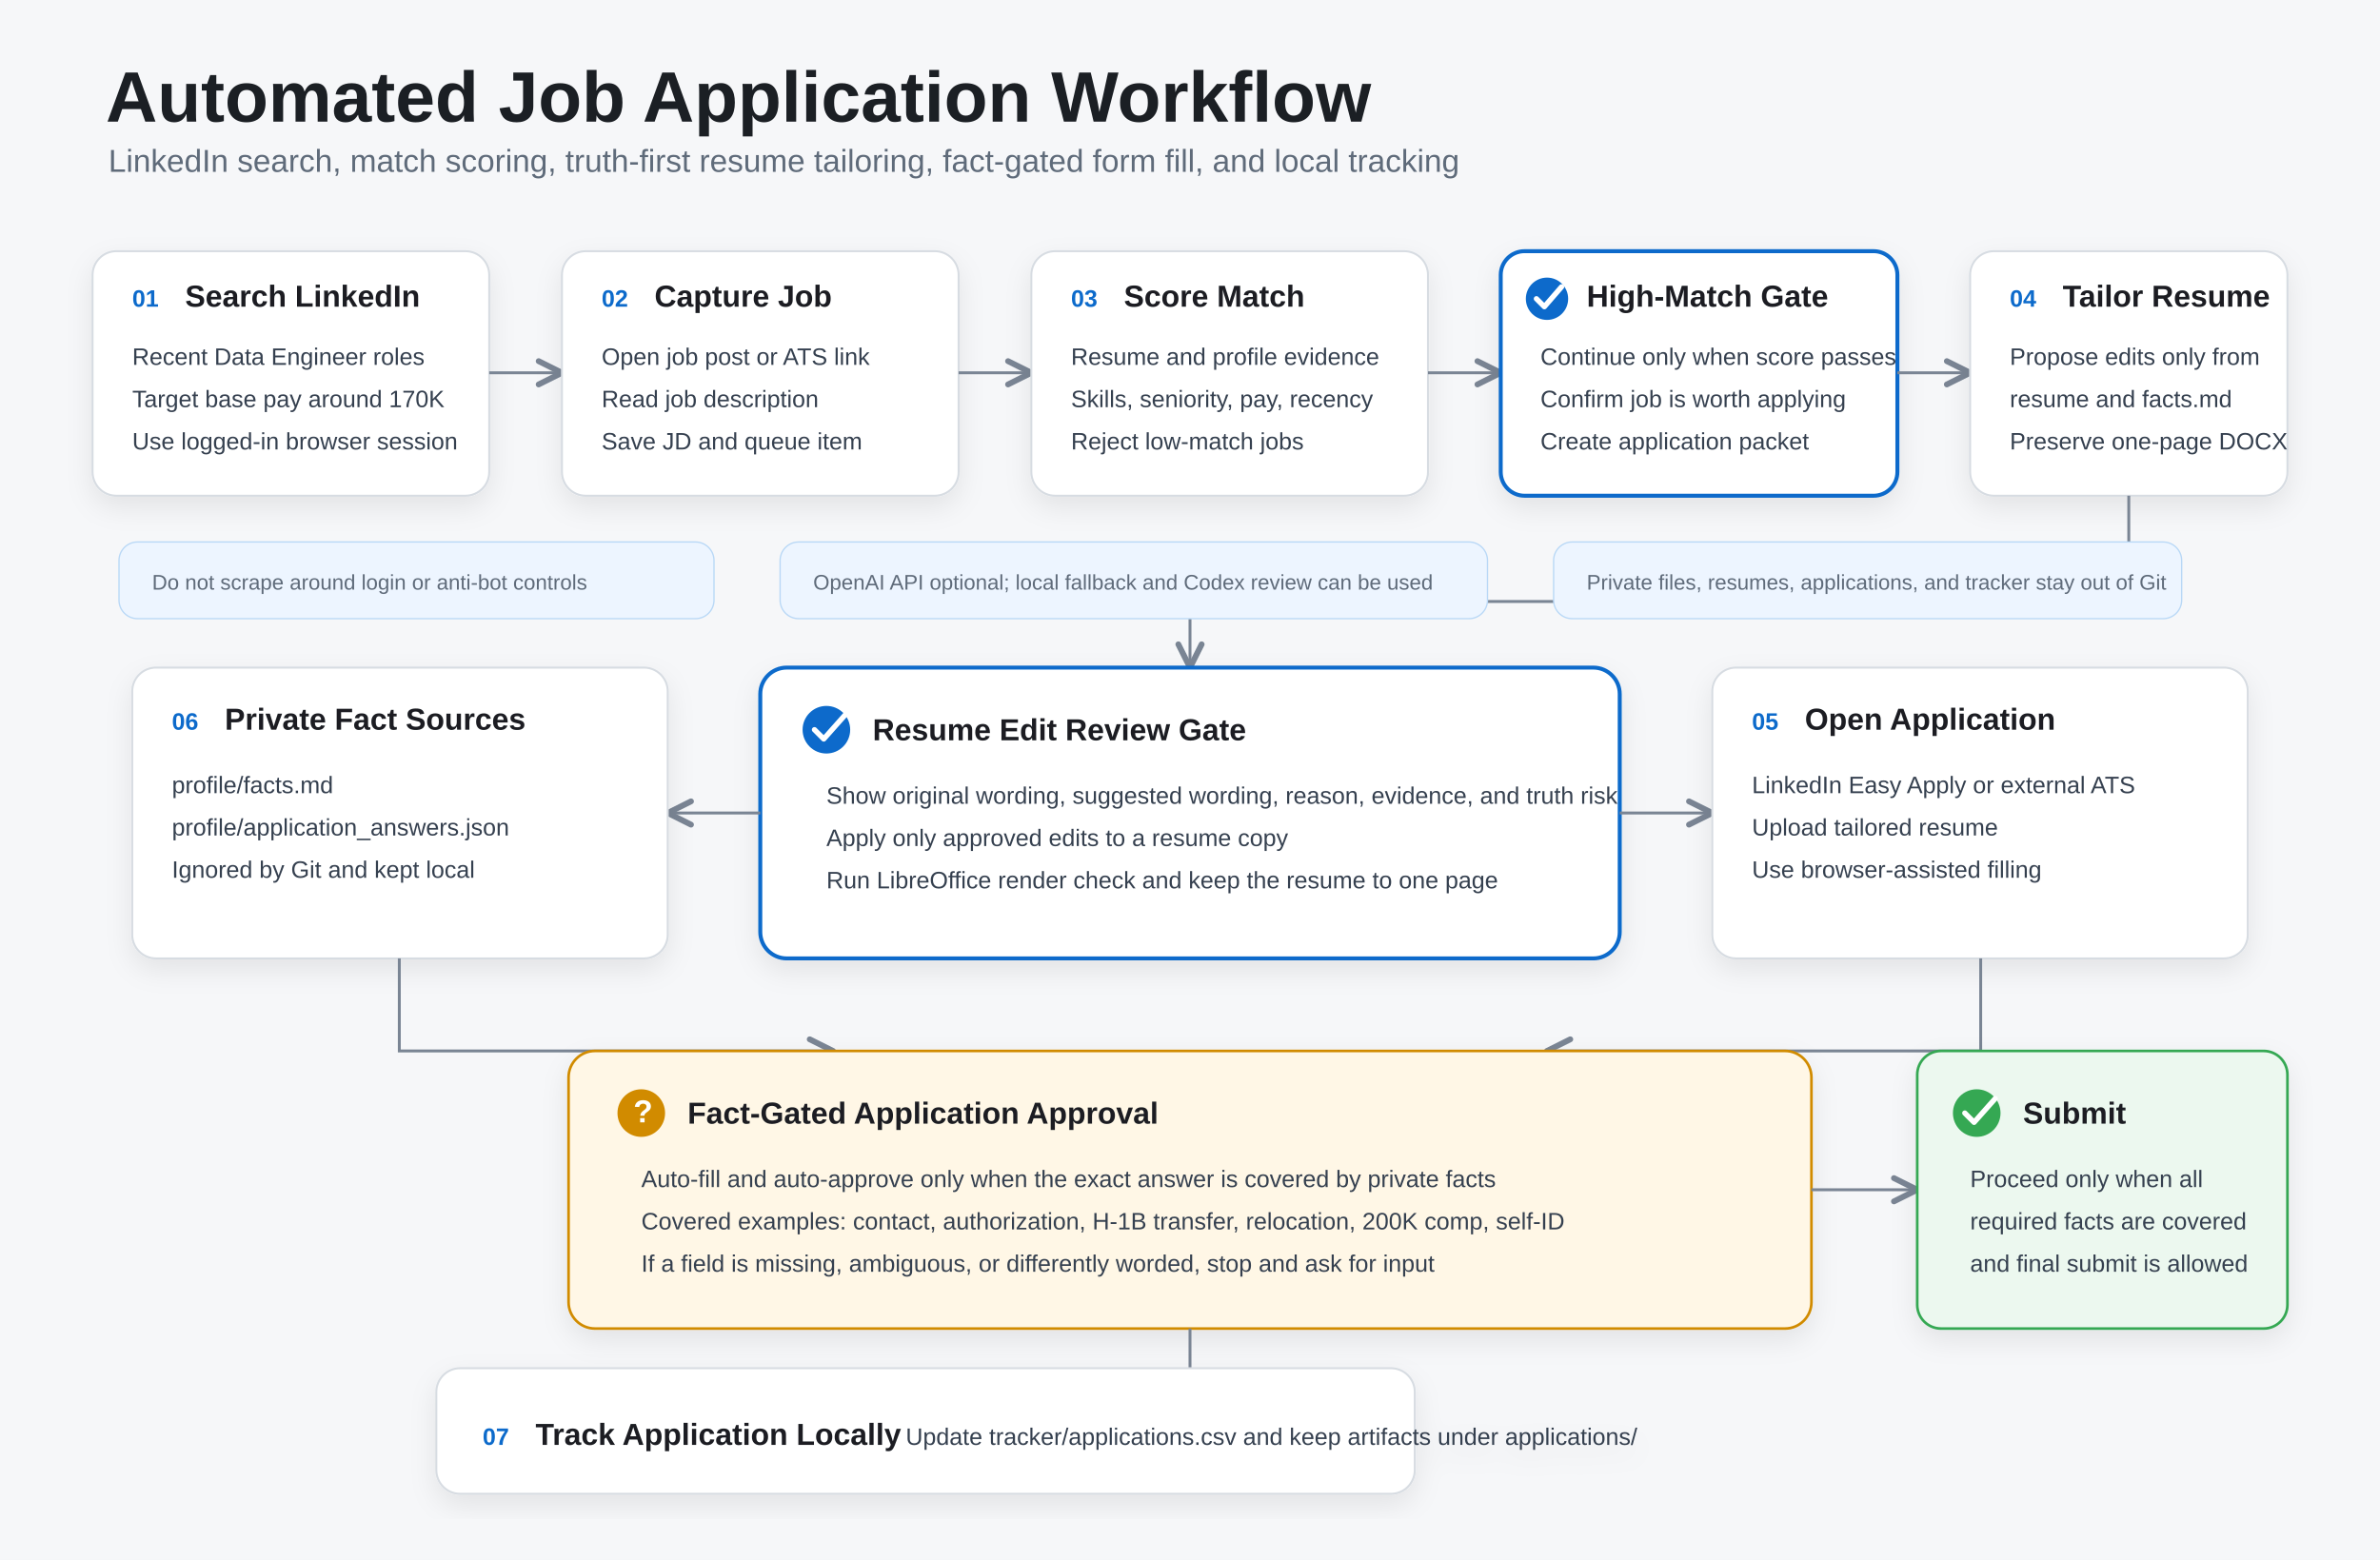
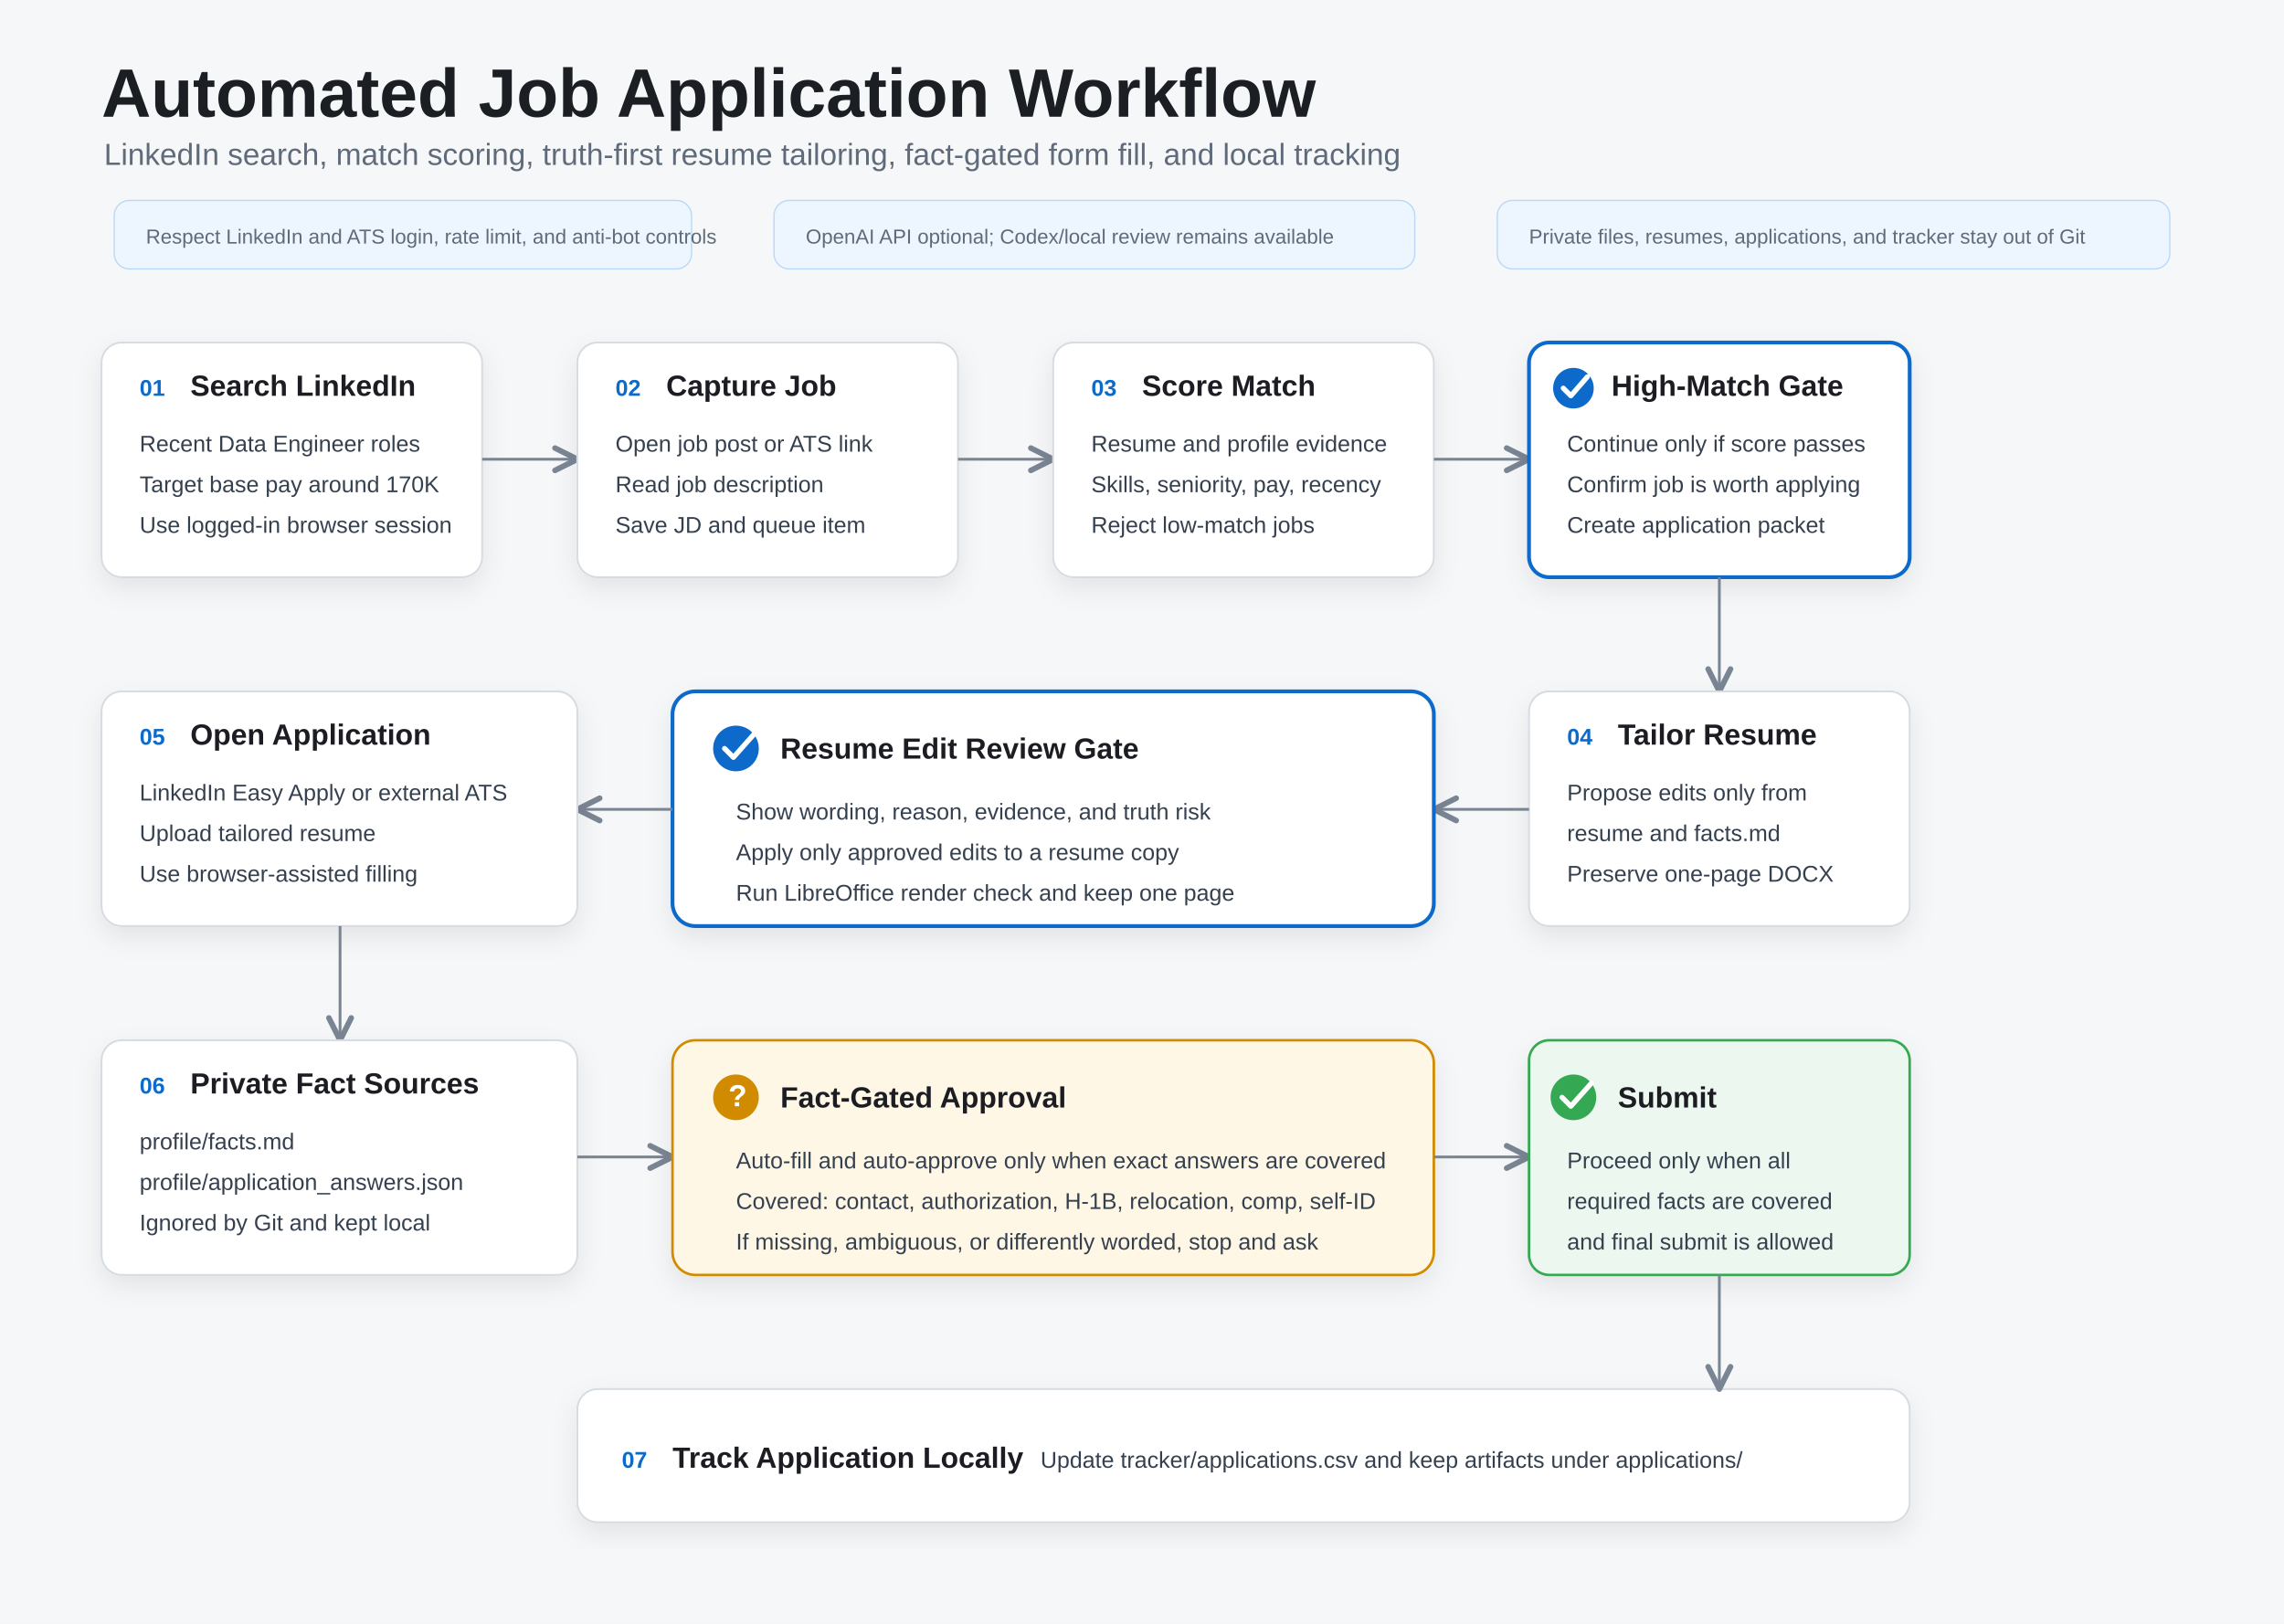
- <svg xmlns="http://www.w3.org/2000/svg" width="1800" height="1180" viewBox="0 0 1800 1180">
+ <svg xmlns="http://www.w3.org/2000/svg" width="1800" height="1280" viewBox="0 0 1800 1280">
  <defs>
    <style>
      .bg{fill:#f6f7f9}
      .title{font-family:-apple-system,BlinkMacSystemFont,'Segoe UI',Arial,sans-serif;font-size:54px;font-weight:700;fill:#1b1f24}
      .sub{font-family:-apple-system,BlinkMacSystemFont,'Segoe UI',Arial,sans-serif;font-size:24px;fill:#5f6b7a}
      .card{fill:#fff;stroke:#d7dce2;stroke-width:1.5}
      .gate{fill:#fff;stroke:#0b6bcb;stroke-width:3}
      .warn{fill:#fff7e6;stroke:#d18b00;stroke-width:2}
      .done{fill:#ecf8ef;stroke:#35a853;stroke-width:2}
      .h{font-family:-apple-system,BlinkMacSystemFont,'Segoe UI',Arial,sans-serif;font-size:23px;font-weight:700;fill:#1b1f24}
      .t{font-family:-apple-system,BlinkMacSystemFont,'Segoe UI',Arial,sans-serif;font-size:18px;fill:#364150}
      .small{font-family:-apple-system,BlinkMacSystemFont,'Segoe UI',Arial,sans-serif;font-size:16px;fill:#5f6b7a}
      .num{fill:#0b6bcb;font-family:-apple-system,BlinkMacSystemFont,'Segoe UI',Arial,sans-serif;font-size:18px;font-weight:700}
      .arrow{stroke:#7a8594;stroke-width:2.2;fill:none;marker-end:url(#arrow)}
+       .soft{fill:#edf5ff;stroke:#b9d8f6}
      .blue{fill:#0b6bcb}
      .green{fill:#35a853}
      .orange{fill:#d18b00}
-       .pill{fill:#edf5ff;stroke:#b9d8f6}
      .shadow{filter:url(#shadow)}
    </style>
    <filter id="shadow" x="-20%" y="-20%" width="140%" height="140%">
      <feDropShadow dx="0" dy="8" stdDeviation="10" flood-color="#000" flood-opacity="0.08" />
    </filter>
    <marker id="arrow" markerWidth="12" markerHeight="12" refX="10" refY="6" orient="auto">
      <path d="M2,2 L10,6 L2,10" fill="none" stroke="#7a8594" stroke-width="2" stroke-linecap="round" stroke-linejoin="round" />
    </marker>
  </defs>
-   <rect class="bg" width="1800" height="1180" />
+   <rect class="bg" width="1800" height="1280" />
  <text class="title" x="80" y="92">Automated Job Application Workflow</text>
  <text class="sub" x="82" y="130">LinkedIn search, match scoring, truth-first resume tailoring, fact-gated form fill, and local tracking</text>
+   <g>
+     <rect class="soft" x="90" y="158" width="455" height="54" rx="12" />
+     <text class="small" x="115" y="192">Respect LinkedIn and ATS login, rate limit, and anti-bot controls</text>
+     <rect class="soft" x="610" y="158" width="505" height="54" rx="12" />
+     <text class="small" x="635" y="192">OpenAI API optional; Codex/local review remains available</text>
+     <rect class="soft" x="1180" y="158" width="530" height="54" rx="12" />
+     <text class="small" x="1205" y="192">Private files, resumes, applications, and tracker stay out of Git</text>
+   </g>
  <g class="shadow">
-     <rect class="card" x="70" y="190" width="300" height="185" rx="18" />
-     <text class="num" x="100" y="232">01</text>
-     <text class="h" x="140" y="232">Search LinkedIn</text>
-     <text class="t" x="100" y="276">Recent Data Engineer roles</text>
-     <text class="t" x="100" y="308">Target base pay around 170K</text>
-     <text class="t" x="100" y="340">Use logged-in browser session</text>
+     <rect class="card" x="80" y="270" width="300" height="185" rx="16" />
+     <text class="num" x="110" y="312">01</text>
+     <text class="h" x="150" y="312">Search LinkedIn</text>
+     <text class="t" x="110" y="356">Recent Data Engineer roles</text>
+     <text class="t" x="110" y="388">Target base pay around 170K</text>
+     <text class="t" x="110" y="420">Use logged-in browser session</text>
  </g>
-   <path class="arrow" d="M370 282 H425" />
+   <path class="arrow" d="M380 362 H455" />
  <g class="shadow">
-     <rect class="card" x="425" y="190" width="300" height="185" rx="18" />
-     <text class="num" x="455" y="232">02</text>
-     <text class="h" x="495" y="232">Capture Job</text>
-     <text class="t" x="455" y="276">Open job post or ATS link</text>
-     <text class="t" x="455" y="308">Read job description</text>
-     <text class="t" x="455" y="340">Save JD and queue item</text>
+     <rect class="card" x="455" y="270" width="300" height="185" rx="16" />
+     <text class="num" x="485" y="312">02</text>
+     <text class="h" x="525" y="312">Capture Job</text>
+     <text class="t" x="485" y="356">Open job post or ATS link</text>
+     <text class="t" x="485" y="388">Read job description</text>
+     <text class="t" x="485" y="420">Save JD and queue item</text>
  </g>
-   <path class="arrow" d="M725 282 H780" />
+   <path class="arrow" d="M755 362 H830" />
  <g class="shadow">
-     <rect class="card" x="780" y="190" width="300" height="185" rx="18" />
-     <text class="num" x="810" y="232">03</text>
-     <text class="h" x="850" y="232">Score Match</text>
-     <text class="t" x="810" y="276">Resume and profile evidence</text>
-     <text class="t" x="810" y="308">Skills, seniority, pay, recency</text>
-     <text class="t" x="810" y="340">Reject low-match jobs</text>
+     <rect class="card" x="830" y="270" width="300" height="185" rx="16" />
+     <text class="num" x="860" y="312">03</text>
+     <text class="h" x="900" y="312">Score Match</text>
+     <text class="t" x="860" y="356">Resume and profile evidence</text>
+     <text class="t" x="860" y="388">Skills, seniority, pay, recency</text>
+     <text class="t" x="860" y="420">Reject low-match jobs</text>
  </g>
-   <path class="arrow" d="M1080 282 H1135" />
+   <path class="arrow" d="M1130 362 H1205" />
  <g class="shadow">
-     <rect class="gate" x="1135" y="190" width="300" height="185" rx="18" />
-     <circle class="blue" cx="1170" cy="226" r="16" />
-     <path d="M1162 226 l6 6 l13 -15" fill="none" stroke="#fff" stroke-width="4" stroke-linecap="round" stroke-linejoin="round" />
-     <text class="h" x="1200" y="232">High-Match Gate</text>
-     <text class="t" x="1165" y="276">Continue only when score passes</text>
-     <text class="t" x="1165" y="308">Confirm job is worth applying</text>
-     <text class="t" x="1165" y="340">Create application packet</text>
+     <rect class="gate" x="1205" y="270" width="300" height="185" rx="16" />
+     <circle class="blue" cx="1240" cy="306" r="16" />
+     <path d="M1232 306 l6 6 l13 -15" fill="none" stroke="#fff" stroke-width="4" stroke-linecap="round" stroke-linejoin="round" />
+     <text class="h" x="1270" y="312">High-Match Gate</text>
+     <text class="t" x="1235" y="356">Continue only if score passes</text>
+     <text class="t" x="1235" y="388">Confirm job is worth applying</text>
+     <text class="t" x="1235" y="420">Create application packet</text>
  </g>
-   <path class="arrow" d="M1435 282 H1490" />
+   <path class="arrow" d="M1355 455 V545" />
  <g class="shadow">
-     <rect class="card" x="1490" y="190" width="240" height="185" rx="18" />
-     <text class="num" x="1520" y="232">04</text>
-     <text class="h" x="1560" y="232">Tailor Resume</text>
-     <text class="t" x="1520" y="276">Propose edits only from</text>
-     <text class="t" x="1520" y="308">resume and facts.md</text>
-     <text class="t" x="1520" y="340">Preserve one-page DOCX</text>
+     <rect class="card" x="1205" y="545" width="300" height="185" rx="16" />
+     <text class="num" x="1235" y="587">04</text>
+     <text class="h" x="1275" y="587">Tailor Resume</text>
+     <text class="t" x="1235" y="631">Propose edits only from</text>
+     <text class="t" x="1235" y="663">resume and facts.md</text>
+     <text class="t" x="1235" y="695">Preserve one-page DOCX</text>
  </g>
-   <path class="arrow" d="M1610 375 V455 H900 V505" />
+   <path class="arrow" d="M1205 638 H1130" />
  <g class="shadow">
-     <rect class="gate" x="575" y="505" width="650" height="220" rx="20" />
-     <circle class="blue" cx="625" cy="552" r="18" />
-     <path d="M616 552 l7 7 l16 -18" fill="none" stroke="#fff" stroke-width="4" stroke-linecap="round" stroke-linejoin="round" />
-     <text class="h" x="660" y="560">Resume Edit Review Gate</text>
-     <text class="t" x="625" y="608">Show original wording, suggested wording, reason, evidence, and truth risk</text>
-     <text class="t" x="625" y="640">Apply only approved edits to a resume copy</text>
-     <text class="t" x="625" y="672">Run LibreOffice render check and keep the resume to one page</text>
+     <rect class="gate" x="530" y="545" width="600" height="185" rx="18" />
+     <circle class="blue" cx="580" cy="590" r="18" />
+     <path d="M571 590 l7 7 l16 -18" fill="none" stroke="#fff" stroke-width="4" stroke-linecap="round" stroke-linejoin="round" />
+     <text class="h" x="615" y="598">Resume Edit Review Gate</text>
+     <text class="t" x="580" y="646">Show wording, reason, evidence, and truth risk</text>
+     <text class="t" x="580" y="678">Apply only approved edits to a resume copy</text>
+     <text class="t" x="580" y="710">Run LibreOffice render check and keep one page</text>
  </g>
-   <path class="arrow" d="M1225 615 H1295" />
+   <path class="arrow" d="M530 638 H455" />
  <g class="shadow">
-     <rect class="card" x="1295" y="505" width="405" height="220" rx="18" />
-     <text class="num" x="1325" y="552">05</text>
-     <text class="h" x="1365" y="552">Open Application</text>
-     <text class="t" x="1325" y="600">LinkedIn Easy Apply or external ATS</text>
-     <text class="t" x="1325" y="632">Upload tailored resume</text>
-     <text class="t" x="1325" y="664">Use browser-assisted filling</text>
+     <rect class="card" x="80" y="545" width="375" height="185" rx="16" />
+     <text class="num" x="110" y="587">05</text>
+     <text class="h" x="150" y="587">Open Application</text>
+     <text class="t" x="110" y="631">LinkedIn Easy Apply or external ATS</text>
+     <text class="t" x="110" y="663">Upload tailored resume</text>
+     <text class="t" x="110" y="695">Use browser-assisted filling</text>
  </g>
-   <path class="arrow" d="M575 615 H505" />
+   <path class="arrow" d="M268 730 V820" />
  <g class="shadow">
-     <rect class="card" x="100" y="505" width="405" height="220" rx="18" />
-     <text class="num" x="130" y="552">06</text>
-     <text class="h" x="170" y="552">Private Fact Sources</text>
-     <text class="t" x="130" y="600">profile/facts.md</text>
-     <text class="t" x="130" y="632">profile/application_answers.json</text>
-     <text class="t" x="130" y="664">Ignored by Git and kept local</text>
+     <rect class="card" x="80" y="820" width="375" height="185" rx="16" />
+     <text class="num" x="110" y="862">06</text>
+     <text class="h" x="150" y="862">Private Fact Sources</text>
+     <text class="t" x="110" y="906">profile/facts.md</text>
+     <text class="t" x="110" y="938">profile/application_answers.json</text>
+     <text class="t" x="110" y="970">Ignored by Git and kept local</text>
  </g>
-   <path class="arrow" d="M1498 725 V795 H1170" />
-   <path class="arrow" d="M302 725 V795 H630" />
+   <path class="arrow" d="M455 912 H530" />
  <g class="shadow">
-     <rect class="warn" x="430" y="795" width="940" height="210" rx="20" />
-     <circle class="orange" cx="485" cy="842" r="18" />
-     <text x="479" y="849" font-family="-apple-system,BlinkMacSystemFont,'Segoe UI',Arial,sans-serif" font-size="24" font-weight="700" fill="#fff">?</text>
-     <text class="h" x="520" y="850">Fact-Gated Application Approval</text>
-     <text class="t" x="485" y="898">Auto-fill and auto-approve only when the exact answer is covered by private facts</text>
-     <text class="t" x="485" y="930">Covered examples: contact, authorization, H-1B transfer, relocation, 200K comp, self-ID</text>
-     <text class="t" x="485" y="962">If a field is missing, ambiguous, or differently worded, stop and ask for input</text>
+     <rect class="warn" x="530" y="820" width="600" height="185" rx="18" />
+     <circle class="orange" cx="580" cy="865" r="18" />
+     <text x="574" y="872" font-family="-apple-system,BlinkMacSystemFont,'Segoe UI',Arial,sans-serif" font-size="24" font-weight="700" fill="#fff">?</text>
+     <text class="h" x="615" y="873">Fact-Gated Approval</text>
+     <text class="t" x="580" y="921">Auto-fill and auto-approve only when exact answers are covered</text>
+     <text class="t" x="580" y="953">Covered: contact, authorization, H-1B, relocation, comp, self-ID</text>
+     <text class="t" x="580" y="985">If missing, ambiguous, or differently worded, stop and ask</text>
  </g>
-   <path class="arrow" d="M1370 900 H1450" />
+   <path class="arrow" d="M1130 912 H1205" />
  <g class="shadow">
-     <rect class="done" x="1450" y="795" width="280" height="210" rx="18" />
-     <circle class="green" cx="1495" cy="842" r="18" />
-     <path d="M1486 842 l7 7 l16 -18" fill="none" stroke="#fff" stroke-width="4" stroke-linecap="round" stroke-linejoin="round" />
-     <text class="h" x="1530" y="850">Submit</text>
-     <text class="t" x="1490" y="898">Proceed only when all</text>
-     <text class="t" x="1490" y="930">required facts are covered</text>
-     <text class="t" x="1490" y="962">and final submit is allowed</text>
+     <rect class="done" x="1205" y="820" width="300" height="185" rx="16" />
+     <circle class="green" cx="1240" cy="865" r="18" />
+     <path d="M1231 865 l7 7 l16 -18" fill="none" stroke="#fff" stroke-width="4" stroke-linecap="round" stroke-linejoin="round" />
+     <text class="h" x="1275" y="873">Submit</text>
+     <text class="t" x="1235" y="921">Proceed only when all</text>
+     <text class="t" x="1235" y="953">required facts are covered</text>
+     <text class="t" x="1235" y="985">and final submit is allowed</text>
  </g>
-   <path class="arrow" d="M900 1005 V1080 H700" />
  <g class="shadow">
-     <rect class="card" x="330" y="1035" width="740" height="95" rx="18" />
-     <text class="num" x="365" y="1093">07</text>
-     <text class="h" x="405" y="1093">Track Application Locally</text>
-     <text class="t" x="685" y="1093">Update tracker/applications.csv and keep artifacts under applications/</text>
+     <rect class="card" x="455" y="1095" width="1050" height="105" rx="16" />
+     <text class="num" x="490" y="1157">07</text>
+     <text class="h" x="530" y="1157">Track Application Locally</text>
+     <text class="t" x="820" y="1157">Update tracker/applications.csv and keep artifacts under applications/</text>
  </g>
-   <g>
-     <rect class="pill" x="90" y="410" width="450" height="58" rx="14" />
-     <text class="small" x="115" y="446">Do not scrape around login or anti-bot controls</text>
-     <rect class="pill" x="590" y="410" width="535" height="58" rx="14" />
-     <text class="small" x="615" y="446">OpenAI API optional; local fallback and Codex review can be used</text>
-     <rect class="pill" x="1175" y="410" width="475" height="58" rx="14" />
-     <text class="small" x="1200" y="446">Private files, resumes, applications, and tracker stay out of Git</text>
-   </g>
+   <path class="arrow" d="M1355 1005 V1095" />
</svg>
